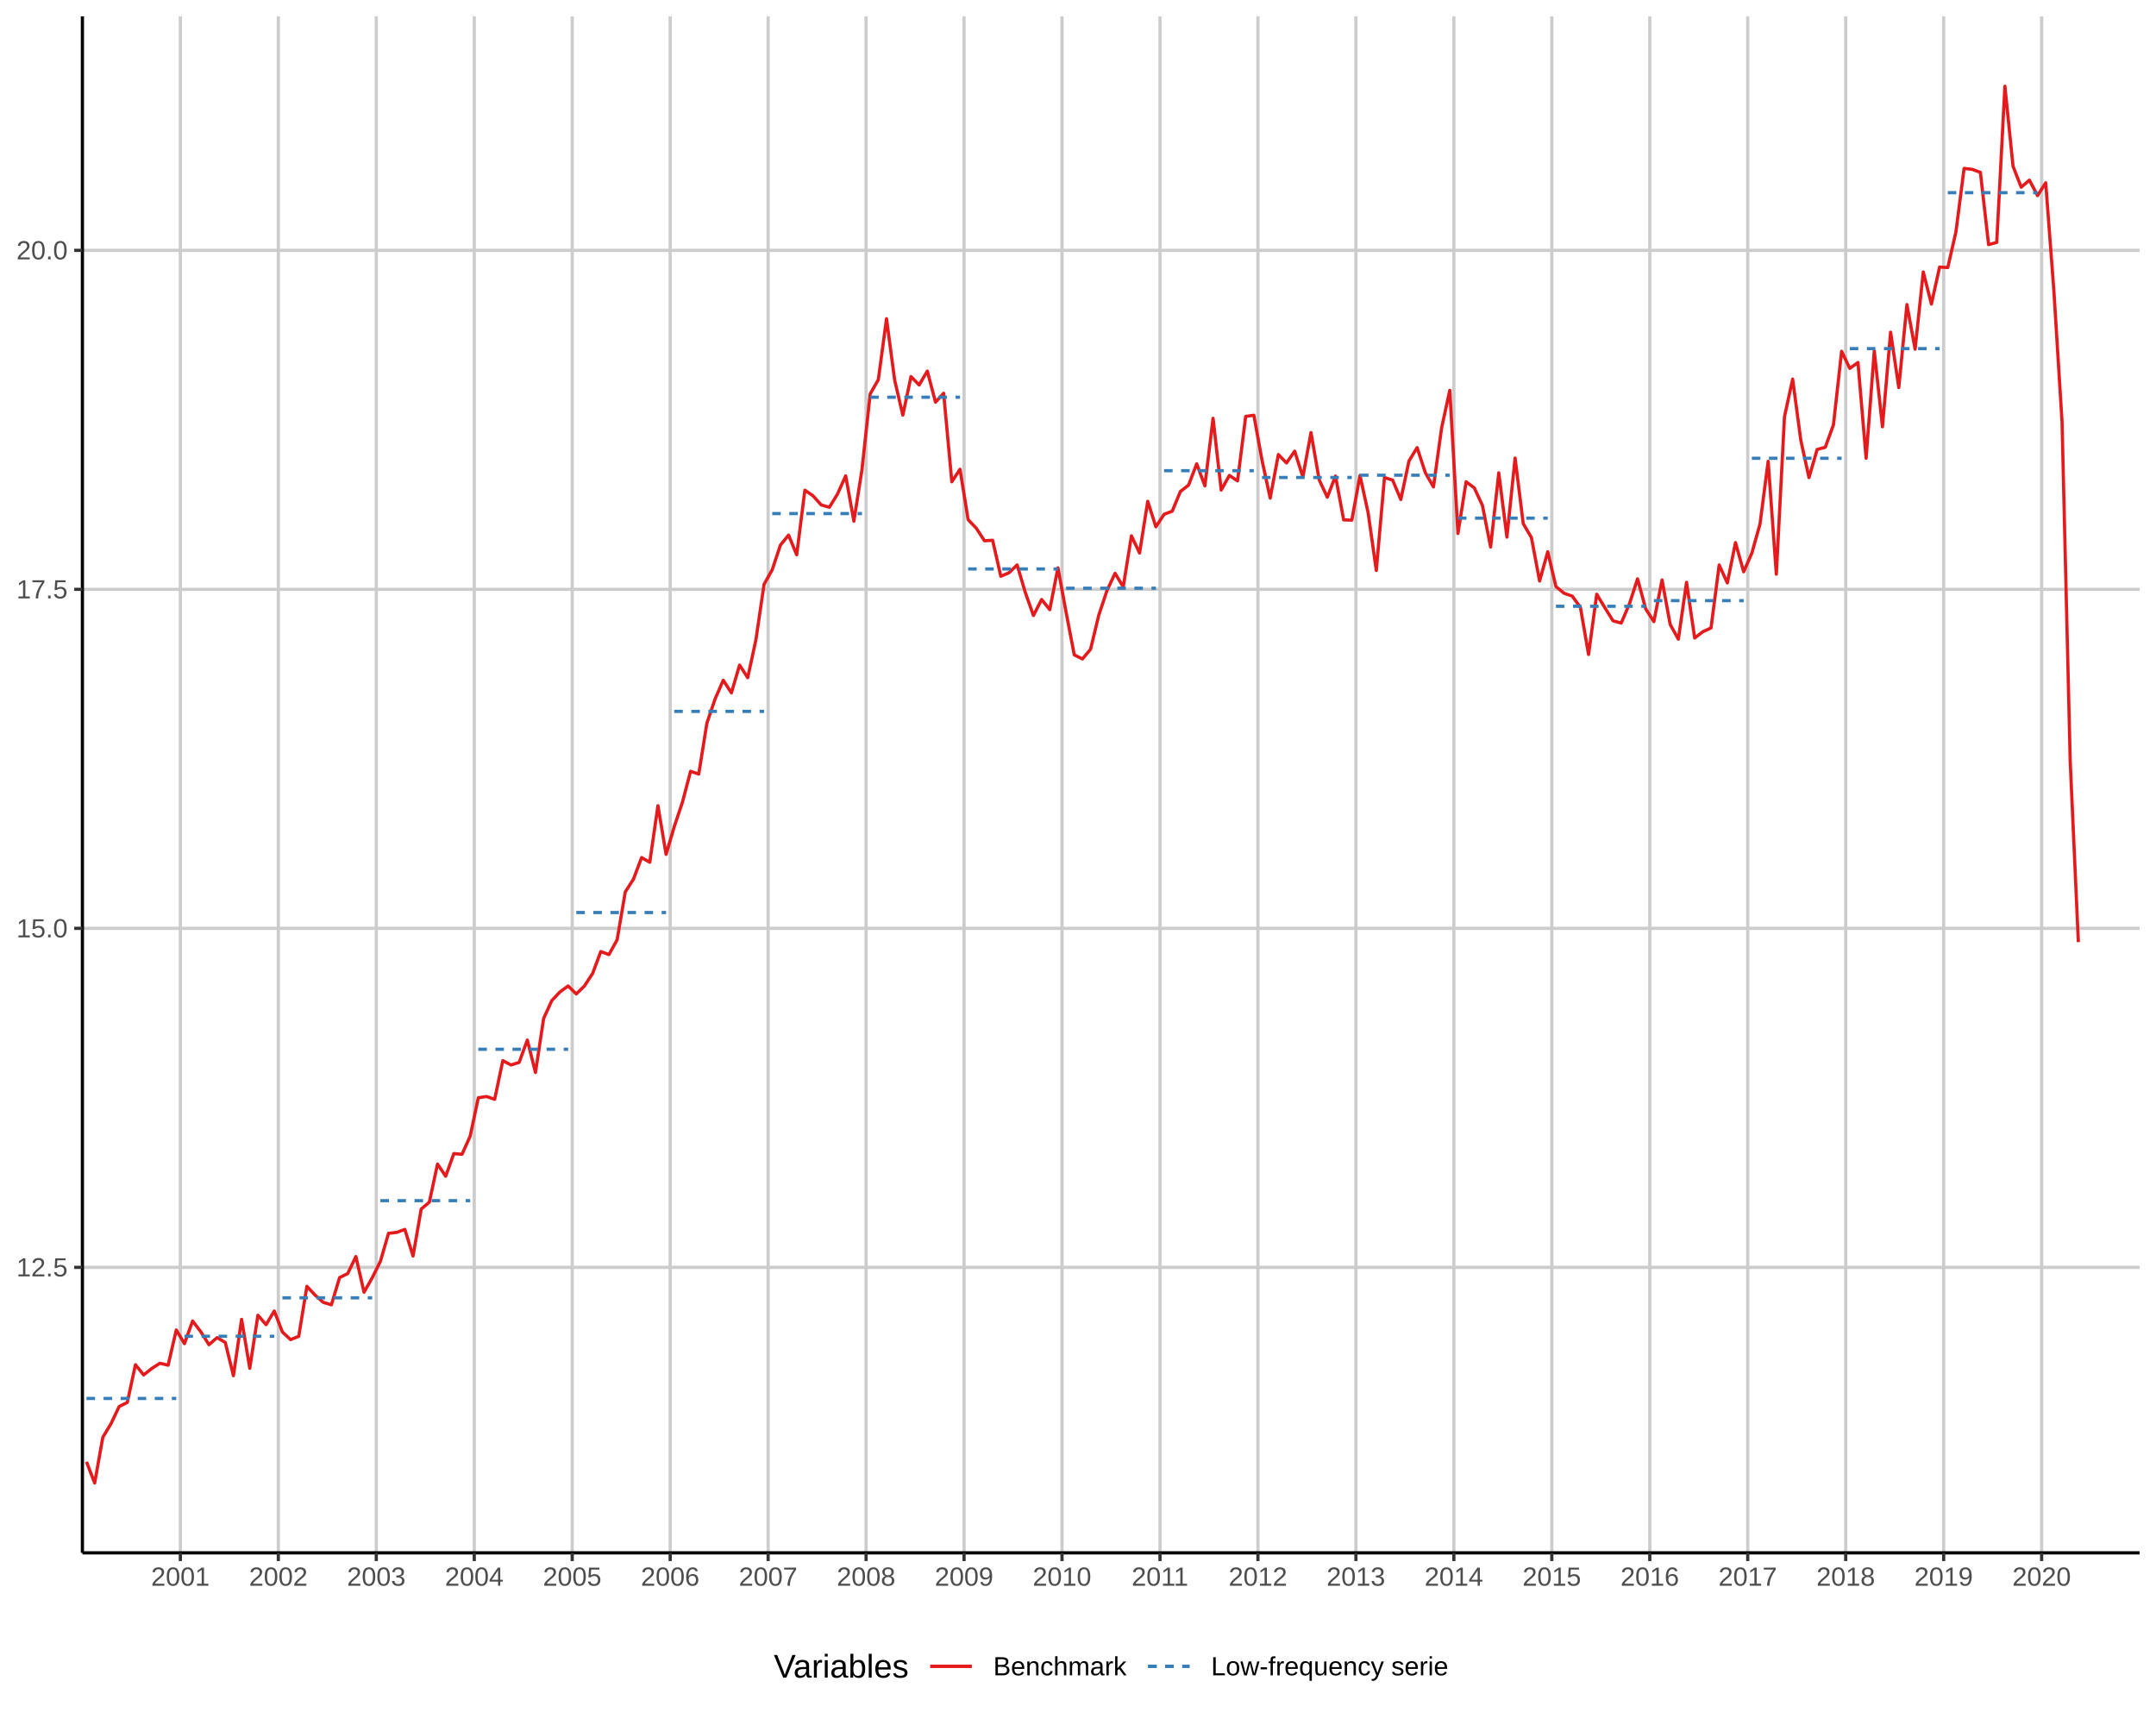
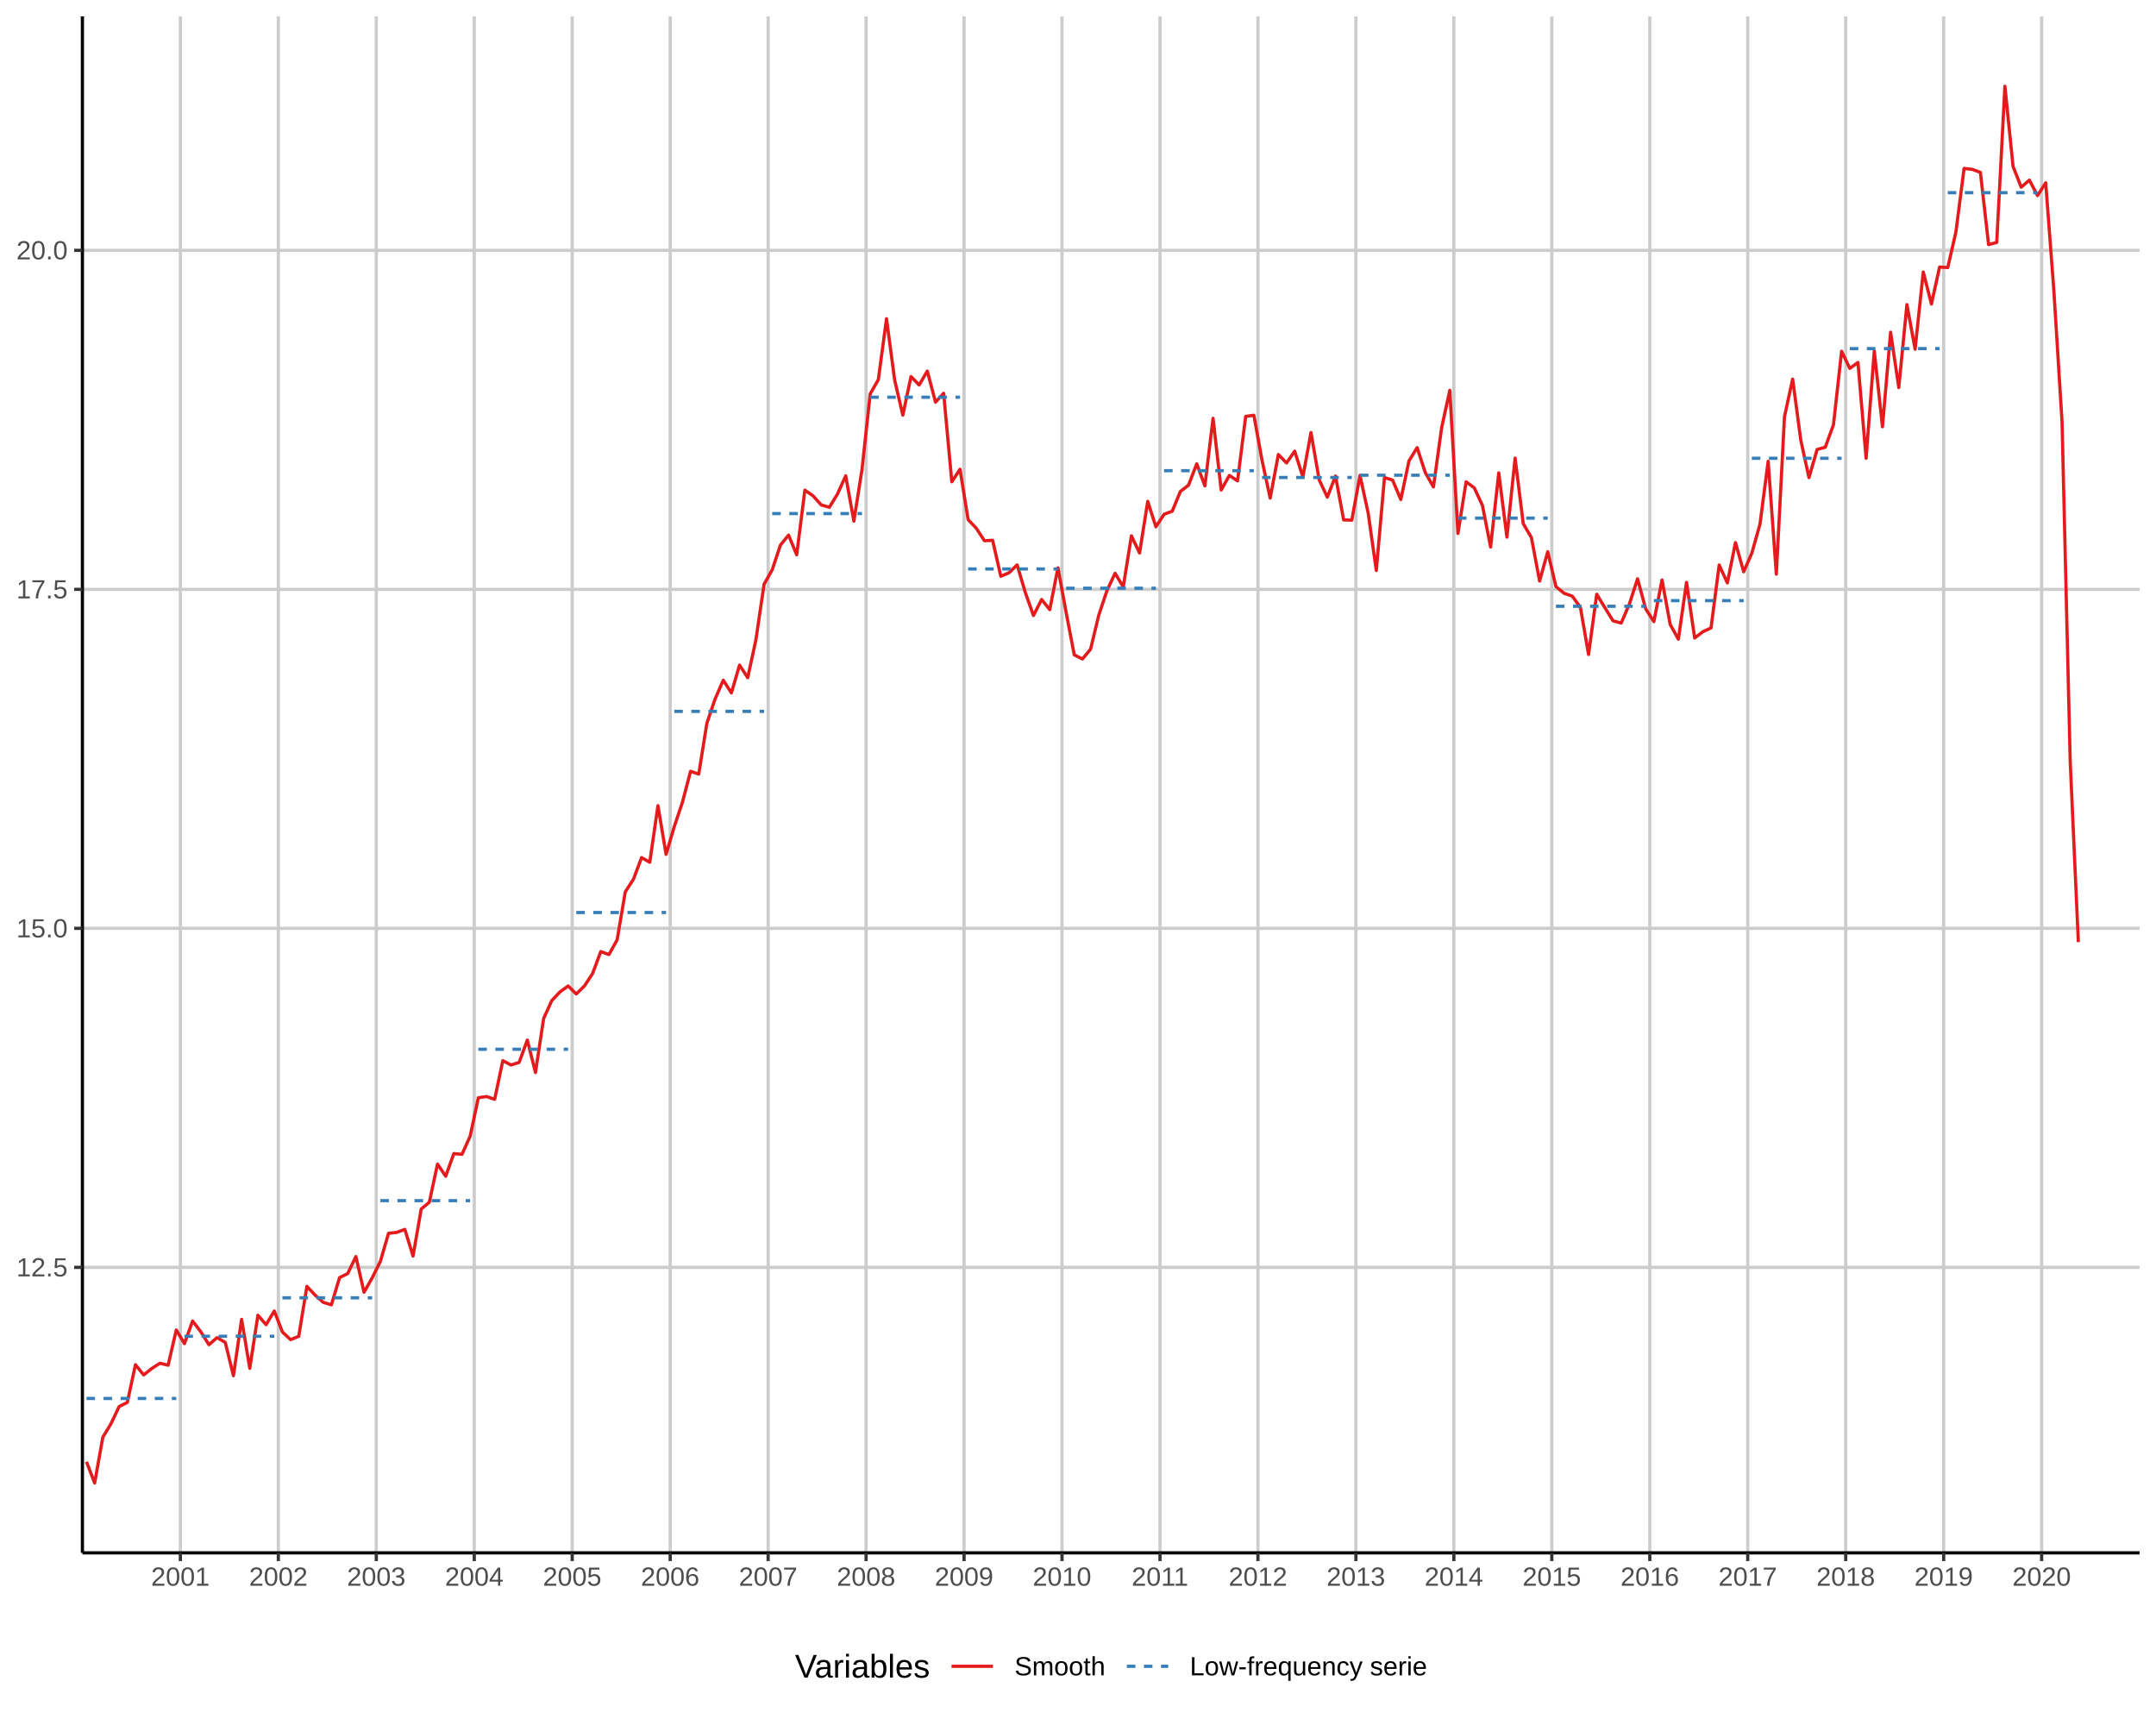
<svg xmlns="http://www.w3.org/2000/svg" viewBox="0 0 720.00 576.00">
  <defs>
    <style type="text/css">
    line, polyline, polygon, path, rect, circle {
      fill: none;
      stroke: #000000;
      stroke-linecap: round;
      stroke-linejoin: round;
      stroke-miterlimit: 10.00;
    }
  </style>
  </defs>
  <rect width="100%" height="100%" style="stroke: none; fill: #FFFFFF;" />
  <rect x="0.00" y="0.00" width="720.00" height="576.00" style="stroke-width: 1.07; stroke: #FFFFFF; fill: #FFFFFF;" />
  <defs>
    <clipPath id="cpMjcuNTJ8NzE0LjUyfDUxOC41Mnw1LjQ4">
      <rect x="27.52" y="5.48" width="687.00" height="513.04" />
    </clipPath>
  </defs>
  <rect x="27.52" y="5.48" width="687.00" height="513.04" style="stroke-width: 1.07; stroke: none; fill: #FFFFFF;" clip-path="url(#cpMjcuNTJ8NzE0LjUyfDUxOC41Mnw1LjQ4)" />
  <polyline points="27.52,423.19 714.52,423.19 " style="stroke-width: 1.07; stroke: #CCCCCC; stroke-linecap: butt;" clip-path="url(#cpMjcuNTJ8NzE0LjUyfDUxOC41Mnw1LjQ4)" />
  <polyline points="27.52,309.99 714.52,309.99 " style="stroke-width: 1.07; stroke: #CCCCCC; stroke-linecap: butt;" clip-path="url(#cpMjcuNTJ8NzE0LjUyfDUxOC41Mnw1LjQ4)" />
  <polyline points="27.52,196.79 714.52,196.79 " style="stroke-width: 1.07; stroke: #CCCCCC; stroke-linecap: butt;" clip-path="url(#cpMjcuNTJ8NzE0LjUyfDUxOC41Mnw1LjQ4)" />
  <polyline points="27.52,83.59 714.52,83.59 " style="stroke-width: 1.07; stroke: #CCCCCC; stroke-linecap: butt;" clip-path="url(#cpMjcuNTJ8NzE0LjUyfDUxOC41Mnw1LjQ4)" />
  <polyline points="60.23,518.52 60.23,5.48 " style="stroke-width: 1.07; stroke: #CCCCCC; stroke-linecap: butt;" clip-path="url(#cpMjcuNTJ8NzE0LjUyfDUxOC41Mnw1LjQ4)" />
  <polyline points="92.95,518.52 92.95,5.48 " style="stroke-width: 1.07; stroke: #CCCCCC; stroke-linecap: butt;" clip-path="url(#cpMjcuNTJ8NzE0LjUyfDUxOC41Mnw1LjQ4)" />
  <polyline points="125.66,518.52 125.66,5.48 " style="stroke-width: 1.07; stroke: #CCCCCC; stroke-linecap: butt;" clip-path="url(#cpMjcuNTJ8NzE0LjUyfDUxOC41Mnw1LjQ4)" />
  <polyline points="158.38,518.52 158.38,5.48 " style="stroke-width: 1.07; stroke: #CCCCCC; stroke-linecap: butt;" clip-path="url(#cpMjcuNTJ8NzE0LjUyfDUxOC41Mnw1LjQ4)" />
  <polyline points="191.09,518.52 191.09,5.48 " style="stroke-width: 1.07; stroke: #CCCCCC; stroke-linecap: butt;" clip-path="url(#cpMjcuNTJ8NzE0LjUyfDUxOC41Mnw1LjQ4)" />
  <polyline points="223.81,518.52 223.81,5.48 " style="stroke-width: 1.07; stroke: #CCCCCC; stroke-linecap: butt;" clip-path="url(#cpMjcuNTJ8NzE0LjUyfDUxOC41Mnw1LjQ4)" />
  <polyline points="256.52,518.52 256.52,5.48 " style="stroke-width: 1.07; stroke: #CCCCCC; stroke-linecap: butt;" clip-path="url(#cpMjcuNTJ8NzE0LjUyfDUxOC41Mnw1LjQ4)" />
  <polyline points="289.23,518.52 289.23,5.48 " style="stroke-width: 1.07; stroke: #CCCCCC; stroke-linecap: butt;" clip-path="url(#cpMjcuNTJ8NzE0LjUyfDUxOC41Mnw1LjQ4)" />
  <polyline points="321.95,518.52 321.95,5.48 " style="stroke-width: 1.07; stroke: #CCCCCC; stroke-linecap: butt;" clip-path="url(#cpMjcuNTJ8NzE0LjUyfDUxOC41Mnw1LjQ4)" />
  <polyline points="354.66,518.52 354.66,5.48 " style="stroke-width: 1.07; stroke: #CCCCCC; stroke-linecap: butt;" clip-path="url(#cpMjcuNTJ8NzE0LjUyfDUxOC41Mnw1LjQ4)" />
  <polyline points="387.38,518.52 387.38,5.48 " style="stroke-width: 1.07; stroke: #CCCCCC; stroke-linecap: butt;" clip-path="url(#cpMjcuNTJ8NzE0LjUyfDUxOC41Mnw1LjQ4)" />
  <polyline points="420.09,518.52 420.09,5.48 " style="stroke-width: 1.07; stroke: #CCCCCC; stroke-linecap: butt;" clip-path="url(#cpMjcuNTJ8NzE0LjUyfDUxOC41Mnw1LjQ4)" />
  <polyline points="452.81,518.52 452.81,5.48 " style="stroke-width: 1.07; stroke: #CCCCCC; stroke-linecap: butt;" clip-path="url(#cpMjcuNTJ8NzE0LjUyfDUxOC41Mnw1LjQ4)" />
  <polyline points="485.52,518.52 485.52,5.48 " style="stroke-width: 1.07; stroke: #CCCCCC; stroke-linecap: butt;" clip-path="url(#cpMjcuNTJ8NzE0LjUyfDUxOC41Mnw1LjQ4)" />
  <polyline points="518.23,518.52 518.23,5.48 " style="stroke-width: 1.07; stroke: #CCCCCC; stroke-linecap: butt;" clip-path="url(#cpMjcuNTJ8NzE0LjUyfDUxOC41Mnw1LjQ4)" />
  <polyline points="550.95,518.52 550.95,5.48 " style="stroke-width: 1.07; stroke: #CCCCCC; stroke-linecap: butt;" clip-path="url(#cpMjcuNTJ8NzE0LjUyfDUxOC41Mnw1LjQ4)" />
  <polyline points="583.66,518.52 583.66,5.48 " style="stroke-width: 1.07; stroke: #CCCCCC; stroke-linecap: butt;" clip-path="url(#cpMjcuNTJ8NzE0LjUyfDUxOC41Mnw1LjQ4)" />
  <polyline points="616.38,518.52 616.38,5.48 " style="stroke-width: 1.07; stroke: #CCCCCC; stroke-linecap: butt;" clip-path="url(#cpMjcuNTJ8NzE0LjUyfDUxOC41Mnw1LjQ4)" />
  <polyline points="649.09,518.52 649.09,5.48 " style="stroke-width: 1.07; stroke: #CCCCCC; stroke-linecap: butt;" clip-path="url(#cpMjcuNTJ8NzE0LjUyfDUxOC41Mnw1LjQ4)" />
  <polyline points="681.81,518.52 681.81,5.48 " style="stroke-width: 1.07; stroke: #CCCCCC; stroke-linecap: butt;" clip-path="url(#cpMjcuNTJ8NzE0LjUyfDUxOC41Mnw1LjQ4)" />
  <polyline points="28.88,488.11 31.61,495.20 34.34,479.92 37.06,475.40 39.79,469.66 42.51,468.29 45.24,455.69 47.97,459.11 50.69,456.95 53.42,455.21 56.15,455.86 58.87,444.08 61.60,448.66 64.32,441.10 67.05,444.68 69.78,449.01 72.50,446.65 75.23,448.26 77.95,459.37 80.68,440.54 83.41,456.89 86.13,439.17 88.86,442.34 91.59,437.75 94.31,444.77 97.04,447.32 99.76,446.22 102.49,429.53 105.22,432.45 107.94,434.87 110.67,435.69 113.40,426.61 116.12,425.26 118.85,419.58 121.57,431.50 124.30,426.68 127.03,421.18 129.75,411.82 132.48,411.51 135.20,410.51 137.93,419.42 140.66,403.72 143.38,401.42 146.11,388.70 148.84,392.77 151.56,385.19 154.29,385.44 157.01,379.39 159.74,366.55 162.47,366.14 165.19,367.08 167.92,354.16 170.65,355.61 173.37,354.75 176.10,347.29 178.82,358.13 181.55,340.08 184.28,334.09 187.00,331.22 189.73,329.22 192.45,331.90 195.18,329.22 197.91,325.04 200.63,317.74 203.36,318.74 206.09,313.82 208.81,297.82 211.54,293.57 214.26,286.36 216.99,287.92 219.72,269.03 222.44,285.28 225.17,276.03 227.90,267.87 230.62,257.55 233.35,258.47 236.07,241.46 238.80,233.42 241.53,227.13 244.25,231.36 246.98,222.08 249.70,226.30 252.43,213.69 255.16,195.10 257.88,190.26 260.61,182.05 263.34,178.67 266.06,185.26 268.79,163.67 271.51,165.56 274.24,168.60 276.97,169.38 279.69,164.95 282.42,158.89 285.15,174.02 287.87,156.75 290.60,131.52 293.32,126.77 296.05,106.42 298.78,126.95 301.50,138.62 304.23,125.75 306.95,128.55 309.68,123.91 312.41,134.29 315.13,131.31 317.86,160.88 320.59,156.69 323.31,173.53 326.04,176.39 328.76,180.57 331.49,180.41 334.22,192.42 336.94,191.27 339.67,188.63 342.40,197.82 345.12,205.53 347.85,200.18 350.57,203.58 353.30,189.61 356.03,204.46 358.75,218.67 361.48,220.04 364.20,216.78 366.93,205.43 369.66,197.24 372.38,191.43 375.11,195.98 377.84,178.92 380.56,184.66 383.29,167.40 386.01,175.91 388.74,171.73 391.47,170.69 394.19,164.11 396.92,161.99 399.65,154.87 402.37,162.25 405.10,139.68 407.82,163.65 410.55,158.75 413.28,160.57 416.00,139.04 418.73,138.66 421.45,153.67 424.18,166.32 426.91,151.77 429.63,154.59 432.36,150.65 435.09,159.24 437.81,144.44 440.54,160.23 443.26,166.02 445.99,158.95 448.72,173.60 451.44,173.69 454.17,158.77 456.90,171.29 459.62,190.48 462.35,159.45 465.07,160.32 467.80,166.80 470.53,153.91 473.25,149.47 475.98,157.81 478.70,162.60 481.43,142.87 484.16,130.34 486.88,178.14 489.61,160.88 492.34,162.90 495.06,168.77 497.79,182.66 500.51,157.89 503.24,179.35 505.97,152.96 508.69,174.86 511.42,179.50 514.15,194.02 516.87,184.22 519.60,195.85 522.32,198.10 525.05,199.05 527.78,202.80 530.50,218.54 533.23,198.42 535.96,202.94 538.68,207.30 541.41,208.05 544.13,201.70 546.86,193.28 549.59,203.32 552.31,207.57 555.04,193.65 557.76,208.52 560.49,213.43 563.22,194.46 565.94,213.04 568.67,210.94 571.40,209.68 574.12,188.65 576.85,194.65 579.57,181.18 582.30,190.93 585.03,184.69 587.75,175.02 590.48,154.03 593.21,191.72 595.93,139.14 598.66,126.58 601.38,147.00 604.11,159.48 606.84,150.08 609.56,149.34 612.29,141.82 615.01,117.29 617.74,123.01 620.47,121.04 623.19,153.01 625.92,117.21 628.65,142.51 631.37,110.93 634.10,129.41 636.82,101.71 639.55,116.60 642.28,90.82 645.00,101.54 647.73,89.17 650.46,89.34 653.18,77.46 655.91,56.24 658.63,56.55 661.36,57.56 664.09,81.68 666.81,80.95 669.54,28.80 672.26,55.55 674.99,62.51 677.72,60.14 680.44,65.32 683.17,61.04 685.90,97.16 688.62,140.82 691.35,254.26 694.07,314.59 " style="stroke-width: 1.07; stroke: #E41A1C; stroke-linecap: butt;" clip-path="url(#cpMjcuNTJ8NzE0LjUyfDUxOC41Mnw1LjQ4)" />
  <polyline points="28.88,466.96 31.61,466.96 34.34,466.96 37.06,466.96 39.79,466.96 42.51,466.96 45.24,466.96 47.97,466.96 50.69,466.96 53.42,466.96 56.15,466.96 58.87,466.96 " style="stroke-width: 1.07; stroke: #377EB8; stroke-dasharray: 2.85,2.85; stroke-linecap: butt;" clip-path="url(#cpMjcuNTJ8NzE0LjUyfDUxOC41Mnw1LjQ4)" />
  <polyline points="61.60,446.20 64.32,446.20 67.05,446.20 69.78,446.20 72.50,446.20 75.23,446.20 77.95,446.20 80.68,446.20 83.41,446.20 86.13,446.20 88.86,446.20 91.59,446.20 " style="stroke-width: 1.07; stroke: #377EB8; stroke-dasharray: 2.85,2.85; stroke-linecap: butt;" clip-path="url(#cpMjcuNTJ8NzE0LjUyfDUxOC41Mnw1LjQ4)" />
  <polyline points="94.31,433.37 97.04,433.37 99.76,433.37 102.49,433.37 105.22,433.37 107.94,433.37 110.67,433.37 113.40,433.37 116.12,433.37 118.85,433.37 121.57,433.37 124.30,433.37 " style="stroke-width: 1.07; stroke: #377EB8; stroke-dasharray: 2.85,2.85; stroke-linecap: butt;" clip-path="url(#cpMjcuNTJ8NzE0LjUyfDUxOC41Mnw1LjQ4)" />
  <polyline points="127.03,400.92 129.75,400.92 132.48,400.92 135.20,400.92 137.93,400.92 140.66,400.92 143.38,400.92 146.11,400.92 148.84,400.92 151.56,400.92 154.29,400.92 157.01,400.92 " style="stroke-width: 1.07; stroke: #377EB8; stroke-dasharray: 2.85,2.85; stroke-linecap: butt;" clip-path="url(#cpMjcuNTJ8NzE0LjUyfDUxOC41Mnw1LjQ4)" />
  <polyline points="159.74,350.36 162.47,350.36 165.19,350.36 167.92,350.36 170.65,350.36 173.37,350.36 176.10,350.36 178.82,350.36 181.55,350.36 184.28,350.36 187.00,350.36 189.73,350.36 " style="stroke-width: 1.07; stroke: #377EB8; stroke-dasharray: 2.85,2.85; stroke-linecap: butt;" clip-path="url(#cpMjcuNTJ8NzE0LjUyfDUxOC41Mnw1LjQ4)" />
  <polyline points="192.45,304.70 195.18,304.70 197.91,304.70 200.63,304.70 203.36,304.70 206.09,304.70 208.81,304.70 211.54,304.70 214.26,304.70 216.99,304.70 219.72,304.70 222.44,304.70 " style="stroke-width: 1.07; stroke: #377EB8; stroke-dasharray: 2.85,2.85; stroke-linecap: butt;" clip-path="url(#cpMjcuNTJ8NzE0LjUyfDUxOC41Mnw1LjQ4)" />
  <polyline points="225.17,237.54 227.90,237.54 230.62,237.54 233.35,237.54 236.07,237.54 238.80,237.54 241.53,237.54 244.25,237.54 246.98,237.54 249.70,237.54 252.43,237.54 255.16,237.54 " style="stroke-width: 1.07; stroke: #377EB8; stroke-dasharray: 2.85,2.85; stroke-linecap: butt;" clip-path="url(#cpMjcuNTJ8NzE0LjUyfDUxOC41Mnw1LjQ4)" />
  <polyline points="257.88,171.50 260.61,171.50 263.34,171.50 266.06,171.50 268.79,171.50 271.51,171.50 274.24,171.50 276.97,171.50 279.69,171.50 282.42,171.50 285.15,171.50 287.87,171.50 " style="stroke-width: 1.07; stroke: #377EB8; stroke-dasharray: 2.85,2.85; stroke-linecap: butt;" clip-path="url(#cpMjcuNTJ8NzE0LjUyfDUxOC41Mnw1LjQ4)" />
  <polyline points="290.60,132.64 293.32,132.64 296.05,132.64 298.78,132.64 301.50,132.64 304.23,132.64 306.95,132.64 309.68,132.64 312.41,132.64 315.13,132.64 317.86,132.64 320.59,132.64 " style="stroke-width: 1.07; stroke: #377EB8; stroke-dasharray: 2.85,2.85; stroke-linecap: butt;" clip-path="url(#cpMjcuNTJ8NzE0LjUyfDUxOC41Mnw1LjQ4)" />
  <polyline points="323.31,189.99 326.04,189.99 328.76,189.99 331.49,189.99 334.22,189.99 336.94,189.99 339.67,189.99 342.40,189.99 345.12,189.99 347.85,189.99 350.57,189.99 353.30,189.99 " style="stroke-width: 1.07; stroke: #377EB8; stroke-dasharray: 2.85,2.85; stroke-linecap: butt;" clip-path="url(#cpMjcuNTJ8NzE0LjUyfDUxOC41Mnw1LjQ4)" />
  <polyline points="356.03,196.41 358.75,196.41 361.48,196.41 364.20,196.41 366.93,196.41 369.66,196.41 372.38,196.41 375.11,196.41 377.84,196.41 380.56,196.41 383.29,196.41 386.01,196.41 " style="stroke-width: 1.07; stroke: #377EB8; stroke-dasharray: 2.85,2.85; stroke-linecap: butt;" clip-path="url(#cpMjcuNTJ8NzE0LjUyfDUxOC41Mnw1LjQ4)" />
  <polyline points="388.74,157.17 391.47,157.17 394.19,157.17 396.92,157.17 399.65,157.17 402.37,157.17 405.10,157.17 407.82,157.17 410.55,157.17 413.28,157.17 416.00,157.17 418.73,157.17 " style="stroke-width: 1.07; stroke: #377EB8; stroke-dasharray: 2.85,2.85; stroke-linecap: butt;" clip-path="url(#cpMjcuNTJ8NzE0LjUyfDUxOC41Mnw1LjQ4)" />
  <polyline points="421.45,159.43 424.18,159.43 426.91,159.43 429.63,159.43 432.36,159.43 435.09,159.43 437.81,159.43 440.54,159.43 443.26,159.43 445.99,159.43 448.72,159.43 451.44,159.43 " style="stroke-width: 1.07; stroke: #377EB8; stroke-dasharray: 2.85,2.85; stroke-linecap: butt;" clip-path="url(#cpMjcuNTJ8NzE0LjUyfDUxOC41Mnw1LjQ4)" />
  <polyline points="454.17,158.68 456.90,158.68 459.62,158.68 462.35,158.68 465.07,158.68 467.80,158.68 470.53,158.68 473.25,158.68 475.98,158.68 478.70,158.68 481.43,158.68 484.16,158.68 " style="stroke-width: 1.07; stroke: #377EB8; stroke-dasharray: 2.85,2.85; stroke-linecap: butt;" clip-path="url(#cpMjcuNTJ8NzE0LjUyfDUxOC41Mnw1LjQ4)" />
  <polyline points="486.88,173.01 489.61,173.01 492.34,173.01 495.06,173.01 497.79,173.01 500.51,173.01 503.24,173.01 505.97,173.01 508.69,173.01 511.42,173.01 514.15,173.01 516.87,173.01 " style="stroke-width: 1.07; stroke: #377EB8; stroke-dasharray: 2.85,2.85; stroke-linecap: butt;" clip-path="url(#cpMjcuNTJ8NzE0LjUyfDUxOC41Mnw1LjQ4)" />
  <polyline points="519.60,202.45 522.32,202.45 525.05,202.45 527.78,202.45 530.50,202.45 533.23,202.45 535.96,202.45 538.68,202.45 541.41,202.45 544.13,202.45 546.86,202.45 549.59,202.45 " style="stroke-width: 1.07; stroke: #377EB8; stroke-dasharray: 2.85,2.85; stroke-linecap: butt;" clip-path="url(#cpMjcuNTJ8NzE0LjUyfDUxOC41Mnw1LjQ4)" />
  <polyline points="552.31,200.56 555.04,200.56 557.76,200.56 560.49,200.56 563.22,200.56 565.94,200.56 568.67,200.56 571.40,200.56 574.12,200.56 576.85,200.56 579.57,200.56 582.30,200.56 " style="stroke-width: 1.07; stroke: #377EB8; stroke-dasharray: 2.85,2.85; stroke-linecap: butt;" clip-path="url(#cpMjcuNTJ8NzE0LjUyfDUxOC41Mnw1LjQ4)" />
  <polyline points="585.03,153.02 587.75,153.02 590.48,153.02 593.21,153.02 595.93,153.02 598.66,153.02 601.38,153.02 604.11,153.02 606.84,153.02 609.56,153.02 612.29,153.02 615.01,153.02 " style="stroke-width: 1.07; stroke: #377EB8; stroke-dasharray: 2.85,2.85; stroke-linecap: butt;" clip-path="url(#cpMjcuNTJ8NzE0LjUyfDUxOC41Mnw1LjQ4)" />
  <polyline points="617.74,116.41 620.47,116.41 623.19,116.41 625.92,116.41 628.65,116.41 631.37,116.41 634.10,116.41 636.82,116.41 639.55,116.41 642.28,116.41 645.00,116.41 647.73,116.41 " style="stroke-width: 1.07; stroke: #377EB8; stroke-dasharray: 2.85,2.85; stroke-linecap: butt;" clip-path="url(#cpMjcuNTJ8NzE0LjUyfDUxOC41Mnw1LjQ4)" />
  <polyline points="650.46,64.34 653.18,64.34 655.91,64.34 658.63,64.34 661.36,64.34 664.09,64.34 666.81,64.34 669.54,64.34 672.26,64.34 674.99,64.34 677.72,64.34 680.44,64.34 " style="stroke-width: 1.07; stroke: #377EB8; stroke-dasharray: 2.85,2.85; stroke-linecap: butt;" clip-path="url(#cpMjcuNTJ8NzE0LjUyfDUxOC41Mnw1LjQ4)" />
  <defs>
    <clipPath id="cpMC4wMHw3MjAuMDB8NTc2LjAwfDAuMDA=">
      <rect x="0.00" y="0.00" width="720.00" height="576.00" />
    </clipPath>
  </defs>
  <polyline points="27.52,518.52 27.52,5.48 " style="stroke-width: 1.07; stroke-linecap: butt;" clip-path="url(#cpMC4wMHw3MjAuMDB8NTc2LjAwfDAuMDA=)" />
  <g clip-path="url(#cpMC4wMHw3MjAuMDB8NTc2LjAwfDAuMDA=)">
    <text x="5.48" y="426.21" style="font-size: 8.80px; fill: #4D4D4D; font-family: Liberation Sans;" textLength="17.11px" lengthAdjust="spacingAndGlyphs">12.5</text>
  </g>
  <g clip-path="url(#cpMC4wMHw3MjAuMDB8NTc2LjAwfDAuMDA=)">
    <text x="5.48" y="313.01" style="font-size: 8.80px; fill: #4D4D4D; font-family: Liberation Sans;" textLength="17.11px" lengthAdjust="spacingAndGlyphs">15.0</text>
  </g>
  <g clip-path="url(#cpMC4wMHw3MjAuMDB8NTc2LjAwfDAuMDA=)">
    <text x="5.48" y="199.81" style="font-size: 8.80px; fill: #4D4D4D; font-family: Liberation Sans;" textLength="17.11px" lengthAdjust="spacingAndGlyphs">17.5</text>
  </g>
  <g clip-path="url(#cpMC4wMHw3MjAuMDB8NTc2LjAwfDAuMDA=)">
    <text x="5.48" y="86.61" style="font-size: 8.80px; fill: #4D4D4D; font-family: Liberation Sans;" textLength="17.11px" lengthAdjust="spacingAndGlyphs">20.0</text>
  </g>
  <polyline points="24.78,423.19 27.52,423.19 " style="stroke-width: 1.07; stroke: #333333; stroke-linecap: butt;" clip-path="url(#cpMC4wMHw3MjAuMDB8NTc2LjAwfDAuMDA=)" />
  <polyline points="24.78,309.99 27.52,309.99 " style="stroke-width: 1.07; stroke: #333333; stroke-linecap: butt;" clip-path="url(#cpMC4wMHw3MjAuMDB8NTc2LjAwfDAuMDA=)" />
  <polyline points="24.78,196.79 27.52,196.79 " style="stroke-width: 1.07; stroke: #333333; stroke-linecap: butt;" clip-path="url(#cpMC4wMHw3MjAuMDB8NTc2LjAwfDAuMDA=)" />
  <polyline points="24.78,83.59 27.52,83.59 " style="stroke-width: 1.07; stroke: #333333; stroke-linecap: butt;" clip-path="url(#cpMC4wMHw3MjAuMDB8NTc2LjAwfDAuMDA=)" />
  <polyline points="27.52,518.52 714.52,518.52 " style="stroke-width: 1.07; stroke-linecap: butt;" clip-path="url(#cpMC4wMHw3MjAuMDB8NTc2LjAwfDAuMDA=)" />
  <polyline points="60.23,521.26 60.23,518.52 " style="stroke-width: 1.07; stroke: #333333; stroke-linecap: butt;" clip-path="url(#cpMC4wMHw3MjAuMDB8NTc2LjAwfDAuMDA=)" />
  <polyline points="92.95,521.26 92.95,518.52 " style="stroke-width: 1.07; stroke: #333333; stroke-linecap: butt;" clip-path="url(#cpMC4wMHw3MjAuMDB8NTc2LjAwfDAuMDA=)" />
  <polyline points="125.66,521.26 125.66,518.52 " style="stroke-width: 1.07; stroke: #333333; stroke-linecap: butt;" clip-path="url(#cpMC4wMHw3MjAuMDB8NTc2LjAwfDAuMDA=)" />
  <polyline points="158.38,521.26 158.38,518.52 " style="stroke-width: 1.07; stroke: #333333; stroke-linecap: butt;" clip-path="url(#cpMC4wMHw3MjAuMDB8NTc2LjAwfDAuMDA=)" />
  <polyline points="191.09,521.26 191.09,518.52 " style="stroke-width: 1.07; stroke: #333333; stroke-linecap: butt;" clip-path="url(#cpMC4wMHw3MjAuMDB8NTc2LjAwfDAuMDA=)" />
  <polyline points="223.81,521.26 223.81,518.52 " style="stroke-width: 1.07; stroke: #333333; stroke-linecap: butt;" clip-path="url(#cpMC4wMHw3MjAuMDB8NTc2LjAwfDAuMDA=)" />
  <polyline points="256.52,521.26 256.52,518.52 " style="stroke-width: 1.07; stroke: #333333; stroke-linecap: butt;" clip-path="url(#cpMC4wMHw3MjAuMDB8NTc2LjAwfDAuMDA=)" />
  <polyline points="289.23,521.26 289.23,518.52 " style="stroke-width: 1.07; stroke: #333333; stroke-linecap: butt;" clip-path="url(#cpMC4wMHw3MjAuMDB8NTc2LjAwfDAuMDA=)" />
  <polyline points="321.95,521.26 321.95,518.52 " style="stroke-width: 1.07; stroke: #333333; stroke-linecap: butt;" clip-path="url(#cpMC4wMHw3MjAuMDB8NTc2LjAwfDAuMDA=)" />
  <polyline points="354.66,521.26 354.66,518.52 " style="stroke-width: 1.07; stroke: #333333; stroke-linecap: butt;" clip-path="url(#cpMC4wMHw3MjAuMDB8NTc2LjAwfDAuMDA=)" />
  <polyline points="387.38,521.26 387.38,518.52 " style="stroke-width: 1.07; stroke: #333333; stroke-linecap: butt;" clip-path="url(#cpMC4wMHw3MjAuMDB8NTc2LjAwfDAuMDA=)" />
  <polyline points="420.09,521.26 420.09,518.52 " style="stroke-width: 1.07; stroke: #333333; stroke-linecap: butt;" clip-path="url(#cpMC4wMHw3MjAuMDB8NTc2LjAwfDAuMDA=)" />
  <polyline points="452.81,521.26 452.81,518.52 " style="stroke-width: 1.07; stroke: #333333; stroke-linecap: butt;" clip-path="url(#cpMC4wMHw3MjAuMDB8NTc2LjAwfDAuMDA=)" />
  <polyline points="485.52,521.26 485.52,518.52 " style="stroke-width: 1.07; stroke: #333333; stroke-linecap: butt;" clip-path="url(#cpMC4wMHw3MjAuMDB8NTc2LjAwfDAuMDA=)" />
  <polyline points="518.23,521.26 518.23,518.52 " style="stroke-width: 1.07; stroke: #333333; stroke-linecap: butt;" clip-path="url(#cpMC4wMHw3MjAuMDB8NTc2LjAwfDAuMDA=)" />
  <polyline points="550.95,521.26 550.95,518.52 " style="stroke-width: 1.07; stroke: #333333; stroke-linecap: butt;" clip-path="url(#cpMC4wMHw3MjAuMDB8NTc2LjAwfDAuMDA=)" />
  <polyline points="583.66,521.26 583.66,518.52 " style="stroke-width: 1.07; stroke: #333333; stroke-linecap: butt;" clip-path="url(#cpMC4wMHw3MjAuMDB8NTc2LjAwfDAuMDA=)" />
  <polyline points="616.38,521.26 616.38,518.52 " style="stroke-width: 1.07; stroke: #333333; stroke-linecap: butt;" clip-path="url(#cpMC4wMHw3MjAuMDB8NTc2LjAwfDAuMDA=)" />
  <polyline points="649.09,521.26 649.09,518.52 " style="stroke-width: 1.07; stroke: #333333; stroke-linecap: butt;" clip-path="url(#cpMC4wMHw3MjAuMDB8NTc2LjAwfDAuMDA=)" />
  <polyline points="681.81,521.26 681.81,518.52 " style="stroke-width: 1.07; stroke: #333333; stroke-linecap: butt;" clip-path="url(#cpMC4wMHw3MjAuMDB8NTc2LjAwfDAuMDA=)" />
  <g clip-path="url(#cpMC4wMHw3MjAuMDB8NTc2LjAwfDAuMDA=)">
    <text x="50.45" y="529.49" style="font-size: 8.80px; fill: #4D4D4D; font-family: Liberation Sans;" textLength="19.56px" lengthAdjust="spacingAndGlyphs">2001</text>
  </g>
  <g clip-path="url(#cpMC4wMHw3MjAuMDB8NTc2LjAwfDAuMDA=)">
    <text x="83.17" y="529.49" style="font-size: 8.80px; fill: #4D4D4D; font-family: Liberation Sans;" textLength="19.56px" lengthAdjust="spacingAndGlyphs">2002</text>
  </g>
  <g clip-path="url(#cpMC4wMHw3MjAuMDB8NTc2LjAwfDAuMDA=)">
    <text x="115.88" y="529.49" style="font-size: 8.80px; fill: #4D4D4D; font-family: Liberation Sans;" textLength="19.56px" lengthAdjust="spacingAndGlyphs">2003</text>
  </g>
  <g clip-path="url(#cpMC4wMHw3MjAuMDB8NTc2LjAwfDAuMDA=)">
    <text x="148.60" y="529.49" style="font-size: 8.80px; fill: #4D4D4D; font-family: Liberation Sans;" textLength="19.56px" lengthAdjust="spacingAndGlyphs">2004</text>
  </g>
  <g clip-path="url(#cpMC4wMHw3MjAuMDB8NTc2LjAwfDAuMDA=)">
    <text x="181.31" y="529.49" style="font-size: 8.80px; fill: #4D4D4D; font-family: Liberation Sans;" textLength="19.56px" lengthAdjust="spacingAndGlyphs">2005</text>
  </g>
  <g clip-path="url(#cpMC4wMHw3MjAuMDB8NTc2LjAwfDAuMDA=)">
    <text x="214.02" y="529.49" style="font-size: 8.80px; fill: #4D4D4D; font-family: Liberation Sans;" textLength="19.56px" lengthAdjust="spacingAndGlyphs">2006</text>
  </g>
  <g clip-path="url(#cpMC4wMHw3MjAuMDB8NTc2LjAwfDAuMDA=)">
    <text x="246.74" y="529.49" style="font-size: 8.80px; fill: #4D4D4D; font-family: Liberation Sans;" textLength="19.56px" lengthAdjust="spacingAndGlyphs">2007</text>
  </g>
  <g clip-path="url(#cpMC4wMHw3MjAuMDB8NTc2LjAwfDAuMDA=)">
    <text x="279.45" y="529.49" style="font-size: 8.80px; fill: #4D4D4D; font-family: Liberation Sans;" textLength="19.56px" lengthAdjust="spacingAndGlyphs">2008</text>
  </g>
  <g clip-path="url(#cpMC4wMHw3MjAuMDB8NTc2LjAwfDAuMDA=)">
    <text x="312.17" y="529.49" style="font-size: 8.80px; fill: #4D4D4D; font-family: Liberation Sans;" textLength="19.56px" lengthAdjust="spacingAndGlyphs">2009</text>
  </g>
  <g clip-path="url(#cpMC4wMHw3MjAuMDB8NTc2LjAwfDAuMDA=)">
    <text x="344.88" y="529.49" style="font-size: 8.80px; fill: #4D4D4D; font-family: Liberation Sans;" textLength="19.56px" lengthAdjust="spacingAndGlyphs">2010</text>
  </g>
  <g clip-path="url(#cpMC4wMHw3MjAuMDB8NTc2LjAwfDAuMDA=)">
    <text x="377.92" y="529.49" style="font-size: 8.80px; fill: #4D4D4D; font-family: Liberation Sans;" textLength="18.91px" lengthAdjust="spacingAndGlyphs">2011</text>
  </g>
  <g clip-path="url(#cpMC4wMHw3MjAuMDB8NTc2LjAwfDAuMDA=)">
    <text x="410.31" y="529.49" style="font-size: 8.80px; fill: #4D4D4D; font-family: Liberation Sans;" textLength="19.56px" lengthAdjust="spacingAndGlyphs">2012</text>
  </g>
  <g clip-path="url(#cpMC4wMHw3MjAuMDB8NTc2LjAwfDAuMDA=)">
    <text x="443.02" y="529.49" style="font-size: 8.80px; fill: #4D4D4D; font-family: Liberation Sans;" textLength="19.56px" lengthAdjust="spacingAndGlyphs">2013</text>
  </g>
  <g clip-path="url(#cpMC4wMHw3MjAuMDB8NTc2LjAwfDAuMDA=)">
    <text x="475.74" y="529.49" style="font-size: 8.80px; fill: #4D4D4D; font-family: Liberation Sans;" textLength="19.56px" lengthAdjust="spacingAndGlyphs">2014</text>
  </g>
  <g clip-path="url(#cpMC4wMHw3MjAuMDB8NTc2LjAwfDAuMDA=)">
    <text x="508.45" y="529.49" style="font-size: 8.80px; fill: #4D4D4D; font-family: Liberation Sans;" textLength="19.56px" lengthAdjust="spacingAndGlyphs">2015</text>
  </g>
  <g clip-path="url(#cpMC4wMHw3MjAuMDB8NTc2LjAwfDAuMDA=)">
    <text x="541.17" y="529.49" style="font-size: 8.80px; fill: #4D4D4D; font-family: Liberation Sans;" textLength="19.56px" lengthAdjust="spacingAndGlyphs">2016</text>
  </g>
  <g clip-path="url(#cpMC4wMHw3MjAuMDB8NTc2LjAwfDAuMDA=)">
    <text x="573.88" y="529.49" style="font-size: 8.80px; fill: #4D4D4D; font-family: Liberation Sans;" textLength="19.56px" lengthAdjust="spacingAndGlyphs">2017</text>
  </g>
  <g clip-path="url(#cpMC4wMHw3MjAuMDB8NTc2LjAwfDAuMDA=)">
    <text x="606.60" y="529.49" style="font-size: 8.80px; fill: #4D4D4D; font-family: Liberation Sans;" textLength="19.56px" lengthAdjust="spacingAndGlyphs">2018</text>
  </g>
  <g clip-path="url(#cpMC4wMHw3MjAuMDB8NTc2LjAwfDAuMDA=)">
    <text x="639.31" y="529.49" style="font-size: 8.80px; fill: #4D4D4D; font-family: Liberation Sans;" textLength="19.56px" lengthAdjust="spacingAndGlyphs">2019</text>
  </g>
  <g clip-path="url(#cpMC4wMHw3MjAuMDB8NTc2LjAwfDAuMDA=)">
    <text x="672.03" y="529.49" style="font-size: 8.80px; fill: #4D4D4D; font-family: Liberation Sans;" textLength="19.56px" lengthAdjust="spacingAndGlyphs">2020</text>
  </g>
-   <rect x="252.93" y="542.28" width="236.19" height="28.24" style="stroke-width: 1.07; stroke: none; fill: #FFFFFF;" clip-path="url(#cpMC4wMHw3MjAuMDB8NTc2LjAwfDAuMDA=)" />
+   <rect x="260.02" y="542.28" width="222.00" height="28.24" style="stroke-width: 1.07; stroke: none; fill: #FFFFFF;" clip-path="url(#cpMC4wMHw3MjAuMDB8NTc2LjAwfDAuMDA=)" />
  <g clip-path="url(#cpMC4wMHw3MjAuMDB8NTc2LjAwfDAuMDA=)">
-     <text x="258.41" y="560.18" style="font-size: 11.00px; font-family: Liberation Sans;" textLength="45.06px" lengthAdjust="spacingAndGlyphs">Variables</text>
+     <text x="265.50" y="560.18" style="font-size: 11.00px; font-family: Liberation Sans;" textLength="45.06px" lengthAdjust="spacingAndGlyphs">Variables</text>
  </g>
-   <line x1="310.68" y1="556.40" x2="324.50" y2="556.40" style="stroke-width: 1.07; stroke: #E41A1C; stroke-linecap: butt;" clip-path="url(#cpMC4wMHw3MjAuMDB8NTc2LjAwfDAuMDA=)" />
-   <line x1="310.68" y1="556.40" x2="324.50" y2="556.40" style="stroke-width: 1.07; stroke: #E41A1C; stroke-linecap: butt;" clip-path="url(#cpMC4wMHw3MjAuMDB8NTc2LjAwfDAuMDA=)" />
-   <line x1="383.42" y1="556.40" x2="397.24" y2="556.40" style="stroke-width: 1.07; stroke: #377EB8; stroke-dasharray: 2.85,2.85; stroke-linecap: butt;" clip-path="url(#cpMC4wMHw3MjAuMDB8NTc2LjAwfDAuMDA=)" />
-   <line x1="383.42" y1="556.40" x2="397.24" y2="556.40" style="stroke-width: 1.07; stroke: #377EB8; stroke-dasharray: 2.85,2.85; stroke-linecap: butt;" clip-path="url(#cpMC4wMHw3MjAuMDB8NTc2LjAwfDAuMDA=)" />
+   <line x1="317.77" y1="556.40" x2="331.59" y2="556.40" style="stroke-width: 1.07; stroke: #E41A1C; stroke-linecap: butt;" clip-path="url(#cpMC4wMHw3MjAuMDB8NTc2LjAwfDAuMDA=)" />
+   <line x1="376.32" y1="556.40" x2="390.15" y2="556.40" style="stroke-width: 1.07; stroke: #377EB8; stroke-dasharray: 2.85,2.85; stroke-linecap: butt;" clip-path="url(#cpMC4wMHw3MjAuMDB8NTc2LjAwfDAuMDA=)" />
  <g clip-path="url(#cpMC4wMHw3MjAuMDB8NTc2LjAwfDAuMDA=)">
-     <text x="331.71" y="559.42" style="font-size: 8.80px; font-family: Liberation Sans;" textLength="44.50px" lengthAdjust="spacingAndGlyphs">Benchmark</text>
+     <text x="338.80" y="559.42" style="font-size: 8.80px; font-family: Liberation Sans;" textLength="30.31px" lengthAdjust="spacingAndGlyphs">Smooth</text>
  </g>
  <g clip-path="url(#cpMC4wMHw3MjAuMDB8NTc2LjAwfDAuMDA=)">
-     <text x="404.45" y="559.42" style="font-size: 8.80px; font-family: Liberation Sans;" textLength="79.19px" lengthAdjust="spacingAndGlyphs">Low-frequency serie</text>
+     <text x="397.35" y="559.42" style="font-size: 8.80px; font-family: Liberation Sans;" textLength="79.19px" lengthAdjust="spacingAndGlyphs">Low-frequency serie</text>
  </g>
</svg>
